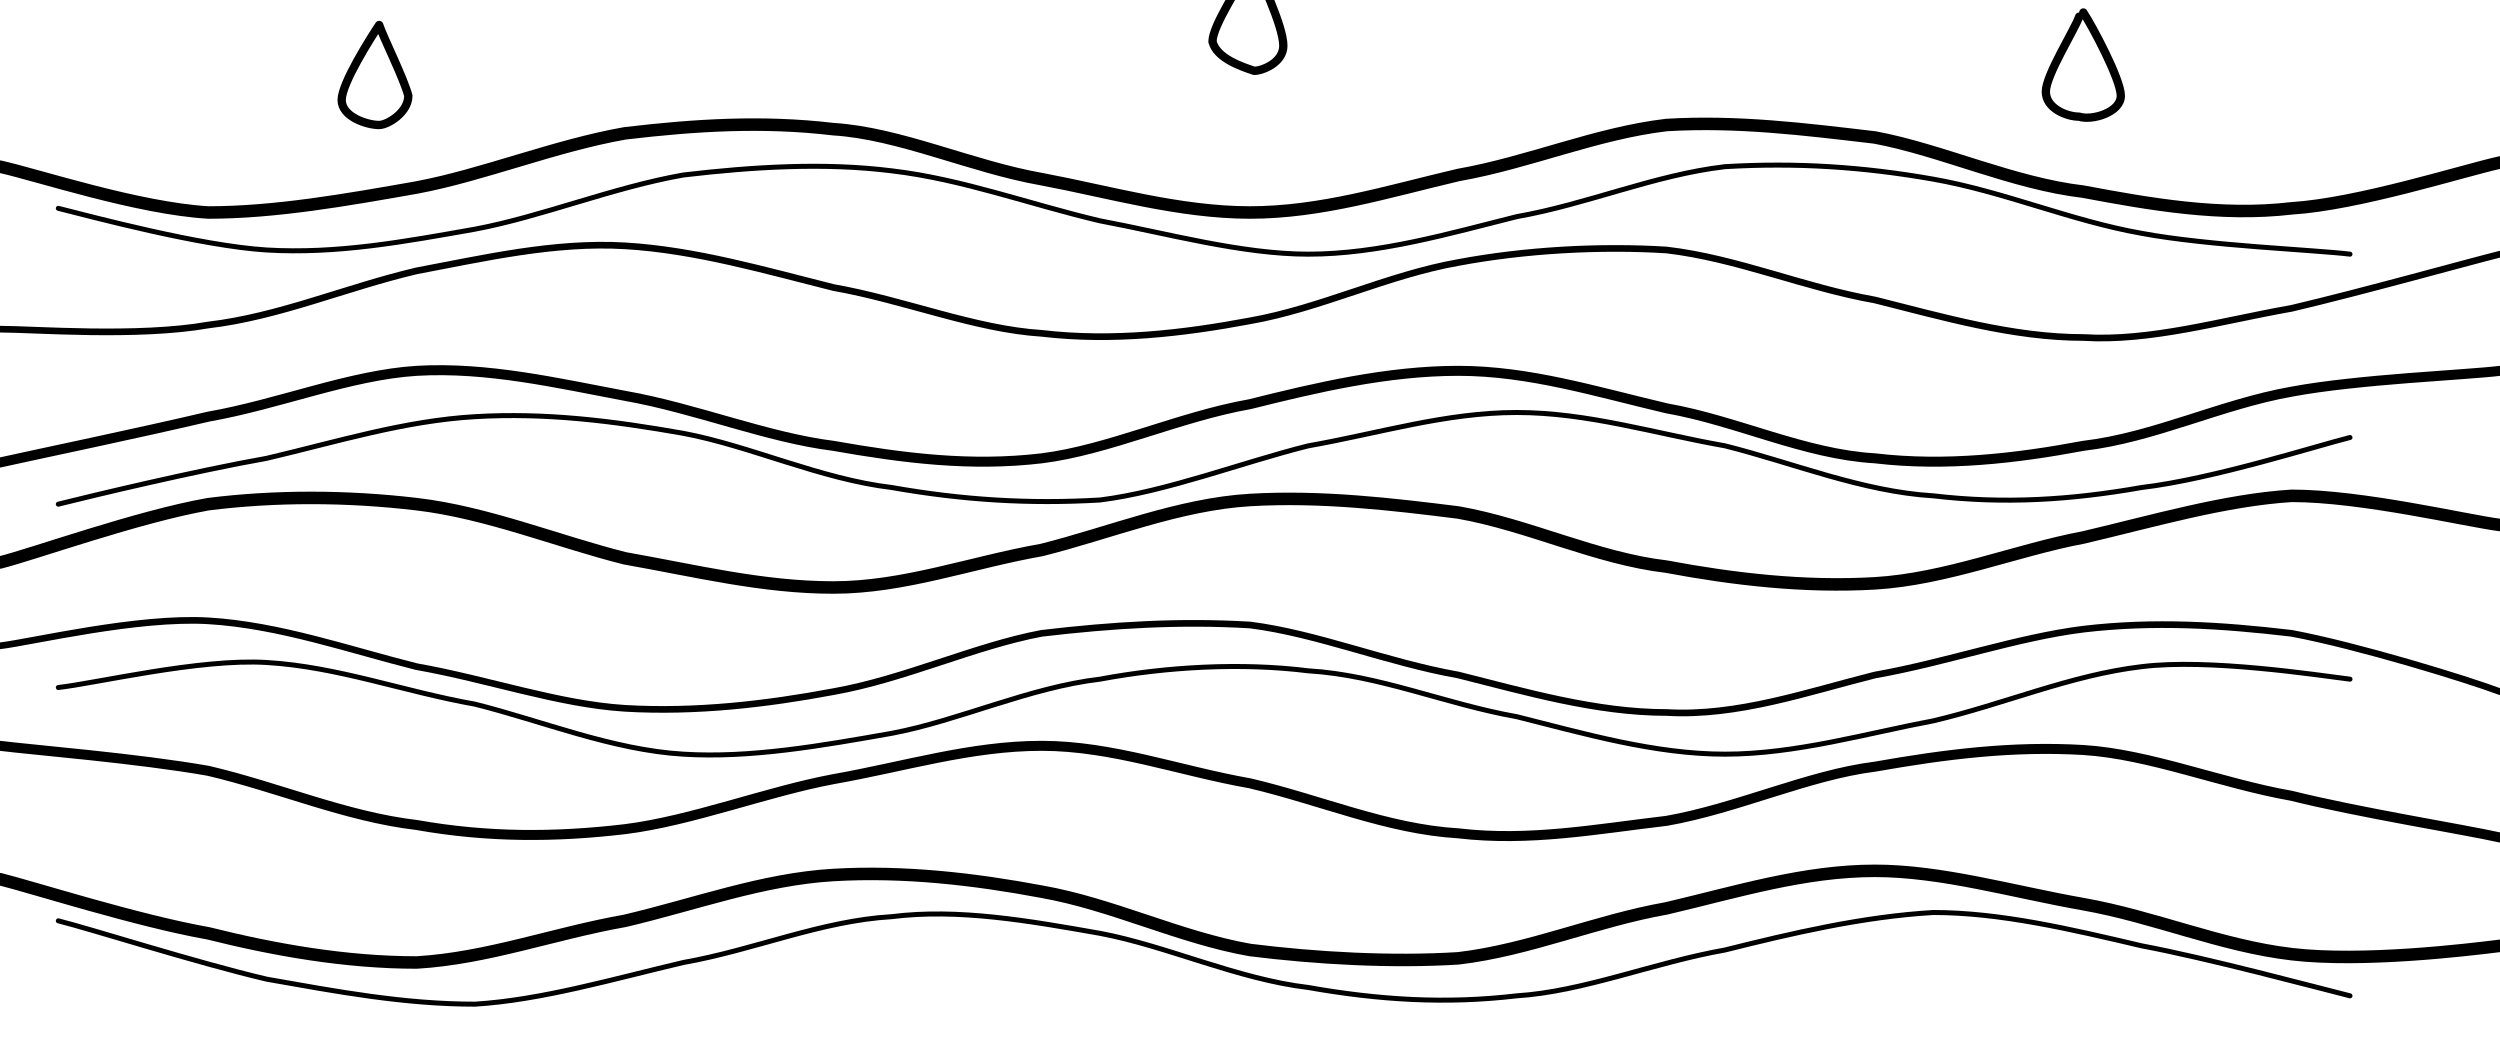
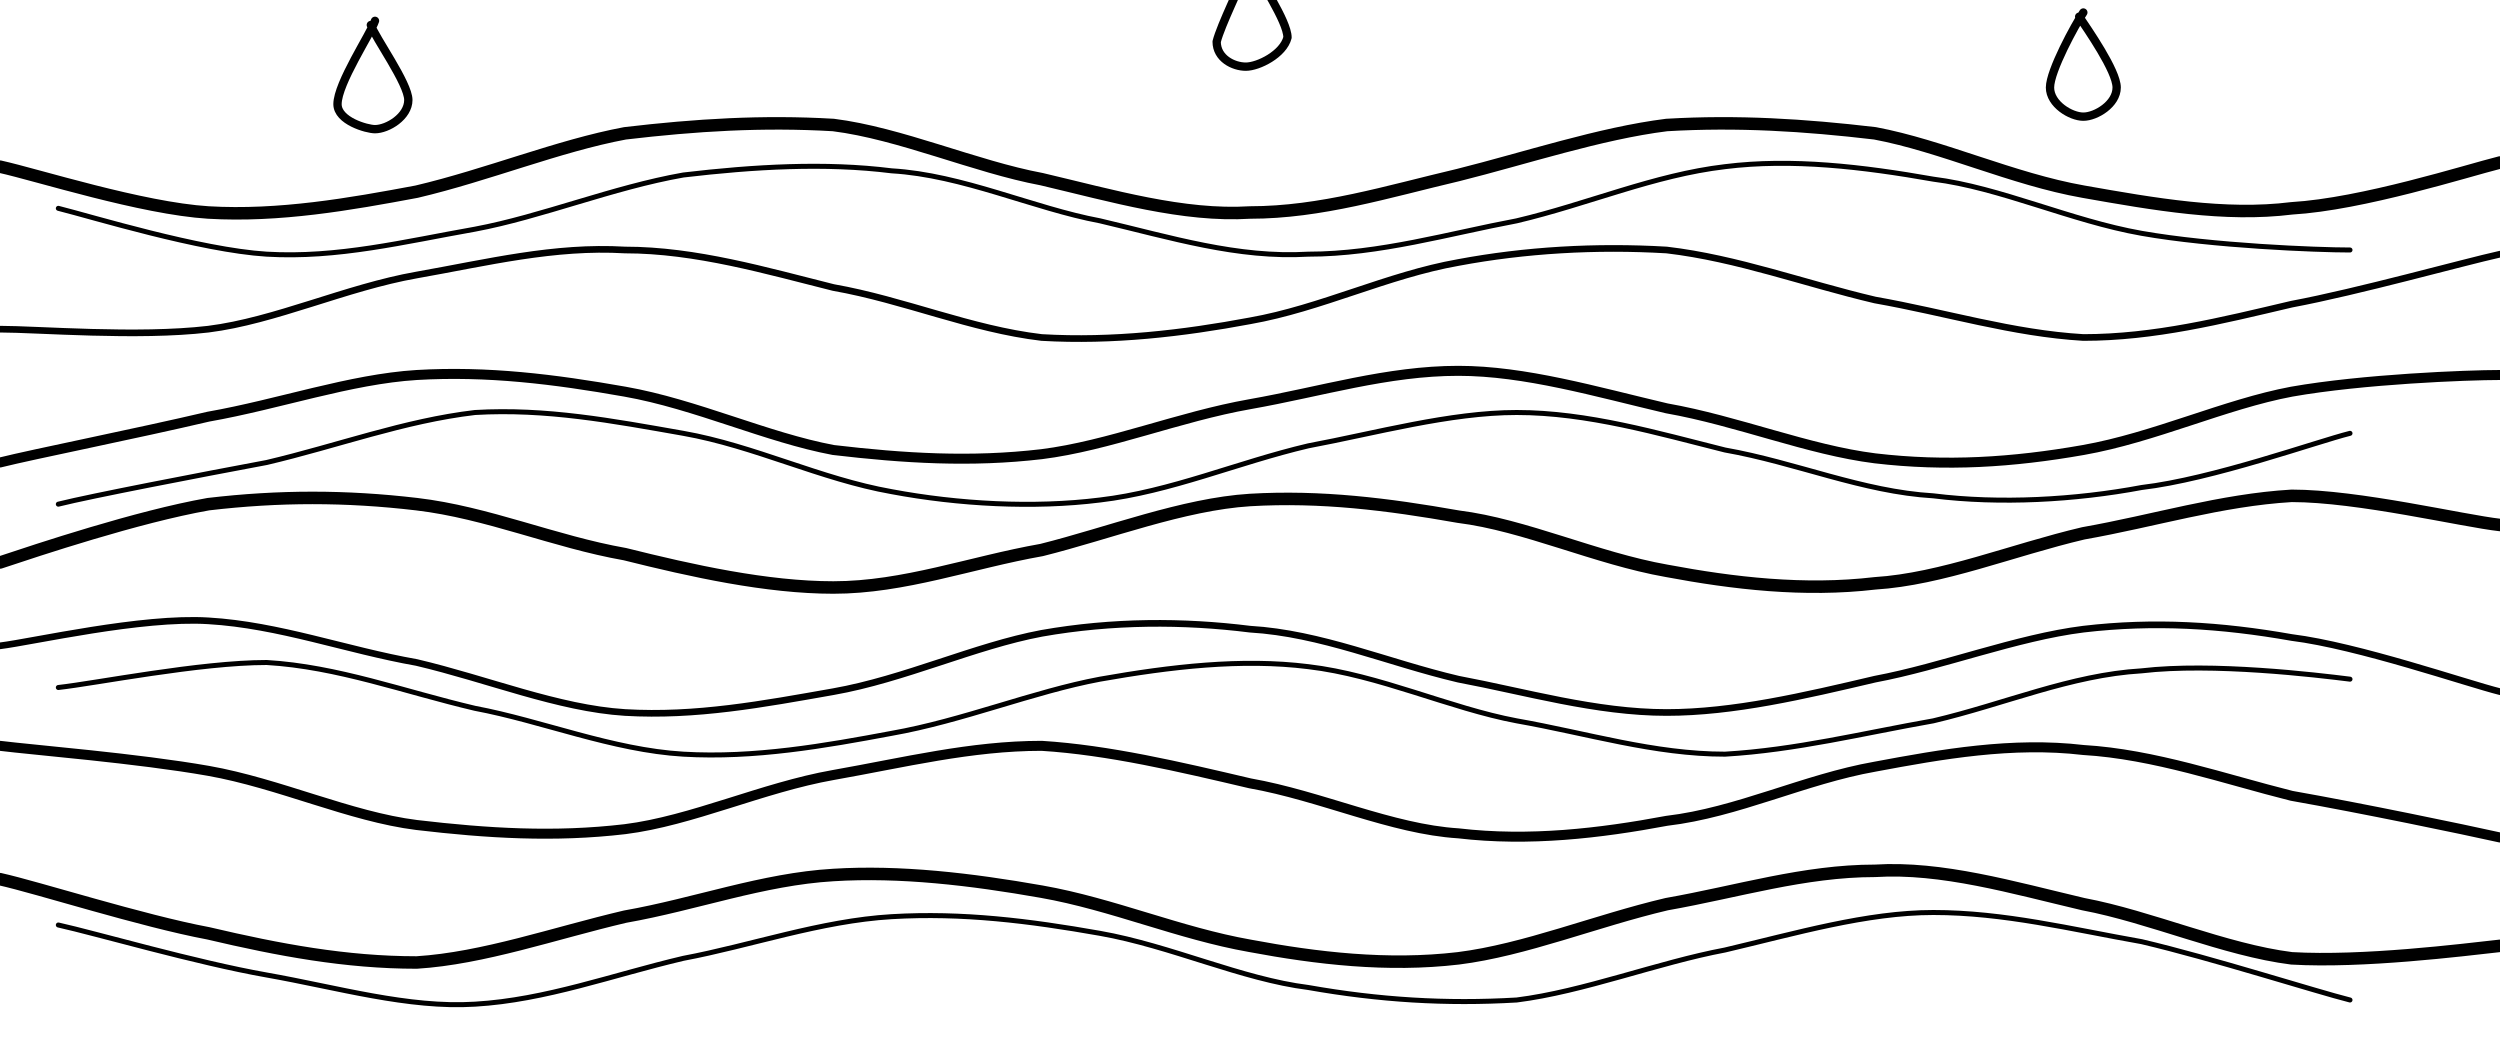
<svg xmlns="http://www.w3.org/2000/svg" viewBox="0 0 600 250" fill="none" stroke="currentColor" stroke-linecap="round" stroke-linejoin="round" aria-hidden="true" focusable="false">
-   <path d="M0 40C9 42 33 50 50 51C66 51 83 48 100 45C116 42 133 35 150 32C167 30 183 29 200 31C216 32 233 40 250 43C266 46 283 51 300 51C317 51 333 46 350 42C367 39 383 32 400 30C417 29 433 31 450 33C466 36 483 44 500 46C516 49 533 52 550 50C566 49 591 41 600 39" stroke-width="3" />
-   <path d="M14 50C22 52 48 59 64 60C81 61 97 58 114 55C130 52 147 45 164 42C181 40 198 39 214 41C231 43 247 49 264 53C280 56 298 61 314 61C331 61 348 56 364 52C381 49 397 42 414 40C431 39 447 40 464 43C481 46 497 53 514 56C530 59 556 60 564 61" stroke-width="1.2" />
-   <path d="M0 79C8 79 33 81 50 78C67 76 83 69 100 65C116 62 133 58 150 59C167 60 184 65 200 69C217 72 234 79 250 80C267 82 284 80 300 77C317 74 333 66 350 63C366 60 384 59 400 60C417 62 433 69 450 72C466 76 483 81 500 81C516 82 533 77 550 74C567 70 592 63 600 61" stroke-width="1.6" />
-   <path d="M0 111C9 109 33 104 50 100C67 97 84 90 100 89C117 88 134 92 150 95C167 98 184 105 200 107C217 110 233 112 250 110C266 108 283 100 300 97C316 93 333 89 350 89C367 89 383 94 400 98C417 101 433 109 450 110C467 112 484 110 500 107C517 105 533 97 550 94C566 91 592 90 600 89" stroke-width="2.4" />
-   <path d="M14 121C22 119 47 113 64 110C81 106 97 101 114 100C131 99 147 101 164 104C180 107 197 115 214 117C231 120 247 121 264 120C280 118 298 111 314 107C331 104 347 99 364 99C381 99 397 104 414 107C430 111 447 118 464 119C481 121 497 120 514 117C531 115 556 107 564 105" stroke-width="1.2" />
-   <path d="M0 135C8 133 33 124 50 121C66 119 83 119 100 121C117 123 134 130 150 134C167 137 183 141 200 141C217 141 233 135 250 132C266 128 283 121 300 120C317 119 334 121 350 123C367 126 383 134 400 136C416 139 433 141 450 140C467 139 484 132 500 129C517 125 534 120 550 119C567 119 592 125 600 126" stroke-width="3" />
-   <path d="M0 155C8 154 33 148 50 149C67 150 84 156 100 160C117 163 134 169 150 170C167 171 184 169 200 166C217 163 234 155 250 152C267 150 283 149 300 150C316 152 333 159 350 162C366 166 383 171 400 171C417 172 434 166 450 162C467 159 484 153 500 151C517 149 533 150 550 152C566 155 592 163 600 166" stroke-width="1.6" />
-   <path d="M14 165C23 164 48 158 64 159C81 160 97 166 114 169C130 173 147 180 164 181C180 182 197 179 214 176C230 173 247 165 264 163C280 160 298 159 314 161C331 162 347 169 364 172C380 176 397 181 414 181C431 181 448 176 464 173C481 169 497 162 514 160C530 158 556 162 564 163" stroke-width="1.2" />
-   <path d="M0 179C8 180 33 182 50 185C67 189 83 196 100 198C117 201 133 201 150 199C166 197 184 190 200 187C217 184 233 179 250 179C267 179 283 185 300 188C317 192 333 199 350 200C367 202 383 199 400 197C417 194 434 186 450 184C467 181 483 179 500 180C516 181 533 188 550 191C566 195 591 199 600 201" stroke-width="2.4" />
-   <path d="M0 211C8 213 33 221 50 224C66 228 83 231 100 231C117 230 133 224 150 221C167 217 183 211 200 210C217 209 234 211 250 214C267 217 283 225 300 228C316 230 334 231 350 230C367 228 383 221 400 218C417 214 433 209 450 209C466 209 483 214 500 217C517 220 533 227 550 229C567 231 592 228 600 227" stroke-width="3" />
-   <path d="M14 221C22 223 47 231 64 235C81 238 97 241 114 241C130 240 147 235 164 231C181 228 197 221 214 220C230 218 247 221 264 224C280 227 297 235 314 237C331 240 347 241 364 239C380 238 397 231 414 228C430 224 447 220 464 219C480 219 497 223 514 227C530 230 556 237 564 239" stroke-width="1.2" />
-   <path d="M91 6C89 9 82 20 82 24C82 28 88 30 91 30C93 30 98 27 98 23C97 19 92 9 91 6" stroke-width="2" />
-   <path d="M299 -7C298 -4 291 6 291 10C292 14 298 16 301 17C303 17 308 15 308 11C308 6 302 -6 301 -9" stroke-width="2" />
-   <path d="M499 4C498 7 491 18 491 22C491 26 496 28 499 28C502 29 509 27 509 23C509 19 502 6 500 3" stroke-width="2" />
+   <path d="M0 40C9 42 34 50 50 51C67 52 84 49 100 46C117 42 134 35 150 32C167 30 183 29 200 30C216 32 234 40 250 43C267 47 284 52 300 51C317 51 333 46 350 42C366 38 384 32 400 30C417 29 433 30 450 32C466 35 483 43 500 46C517 49 534 52 550 50C567 49 592 41 600 39" stroke-width="3" />
+   <path d="M14 50C22 52 48 60 64 61C81 62 97 58 114 55C130 52 147 45 164 42C181 40 198 39 214 41C231 42 248 50 264 53C281 57 297 62 314 61C331 61 348 56 364 53C381 49 397 42 414 40C430 38 447 40 464 43C480 45 497 53 514 56C531 59 556 60 564 60" stroke-width="1.2" />
+   <path d="M0 79C9 79 33 81 50 79C66 77 83 69 100 66C117 63 133 59 150 60C167 60 184 65 200 69C217 72 233 79 250 81C267 82 284 80 300 77C317 74 333 66 350 63C366 60 383 59 400 60C417 62 433 68 450 72C467 75 483 80 500 81C517 81 533 77 550 73C566 70 591 63 600 61" stroke-width="1.6" />
+   <path d="M0 111C8 109 33 104 50 100C67 97 84 91 100 90C117 89 133 91 150 94C167 97 184 105 200 108C217 110 233 111 250 109C266 107 283 100 300 97C317 94 333 89 350 89C366 89 383 94 400 98C417 101 434 108 450 110C467 112 483 111 500 108C517 105 534 97 550 94C567 91 592 90 600 90" stroke-width="2.4" />
+   <path d="M14 121C22 119 48 114 64 111C81 107 97 101 114 99C131 98 147 101 164 104C181 107 197 115 214 118C230 121 248 122 264 120C281 118 297 111 314 107C330 104 348 99 364 99C381 99 398 104 414 108C431 111 447 118 464 119C480 121 498 120 514 117C531 115 556 106 564 104" stroke-width="1.2" />
+   <path d="M0 135C9 132 33 124 50 121C67 119 83 119 100 121C117 123 133 130 150 133C166 137 184 141 200 141C217 141 233 135 250 132C266 128 284 121 300 120C317 119 333 121 350 124C366 126 383 134 400 137C416 140 433 142 450 140C466 139 483 132 500 128C517 125 533 120 550 119C566 119 591 125 600 126" stroke-width="3" />
+   <path d="M0 155C8 154 34 148 50 149C67 150 83 156 100 159C117 163 134 170 150 171C167 172 183 169 200 166C217 163 234 155 250 152C267 149 284 149 300 151C317 152 333 159 350 163C366 166 383 171 400 171C416 171 433 167 450 163C466 160 484 153 500 151C517 149 533 150 550 153C566 155 592 164 600 166" stroke-width="1.6" />
+   <path d="M14 165C23 164 48 159 64 159C81 160 97 166 114 170C130 173 147 180 164 181C181 182 198 179 214 176C231 173 248 166 264 163C281 160 298 158 314 160C331 162 348 170 364 173C381 176 397 181 414 181C431 180 447 176 464 173C481 169 497 162 514 161C531 159 556 162 564 163" stroke-width="1.2" />
+   <path d="M0 179C8 180 33 182 50 185C67 188 84 196 100 198C117 200 133 201 150 199C166 197 183 189 200 186C217 183 233 179 250 179C266 180 283 184 300 188C317 191 334 199 350 200C367 202 384 200 400 197C417 195 433 187 450 184C466 181 483 178 500 180C517 181 534 187 550 191C567 194 591 199 600 201" stroke-width="2.4" />
+   <path d="M0 211C9 213 34 221 50 224C67 228 83 231 100 231C116 230 133 224 150 220C167 217 183 211 200 210C216 209 233 211 250 214C267 217 283 224 300 227C316 230 333 232 350 230C366 228 383 221 400 217C417 214 433 209 450 209C466 208 483 213 500 217C516 220 534 228 550 230C567 231 591 228 600 227" stroke-width="3" />
+   <path d="M14 222C23 224 47 231 64 234C81 237 98 242 114 241C131 240 147 234 164 230C180 227 197 221 214 220C231 219 247 221 264 224C281 227 298 235 314 237C331 240 347 241 364 240C380 238 398 231 414 228C431 224 448 219 464 219C481 219 497 223 514 226C531 230 556 238 564 240" stroke-width="1.2" />
+   <path d="M90 5C89 8 81 20 81 25C81 29 88 31 90 31C93 31 98 28 98 24C98 20 90 9 89 6" stroke-width="2" />
+   <path d="M299 -7C298 -4 293 6 292 10C292 14 296 16 299 16C302 16 308 13 309 9C309 5 302 -5 301 -8" stroke-width="2" />
+   <path d="M500 3C498 6 492 17 492 21C492 25 497 28 500 28C503 28 508 25 508 21C508 17 501 7 499 4" stroke-width="2" />
</svg>
